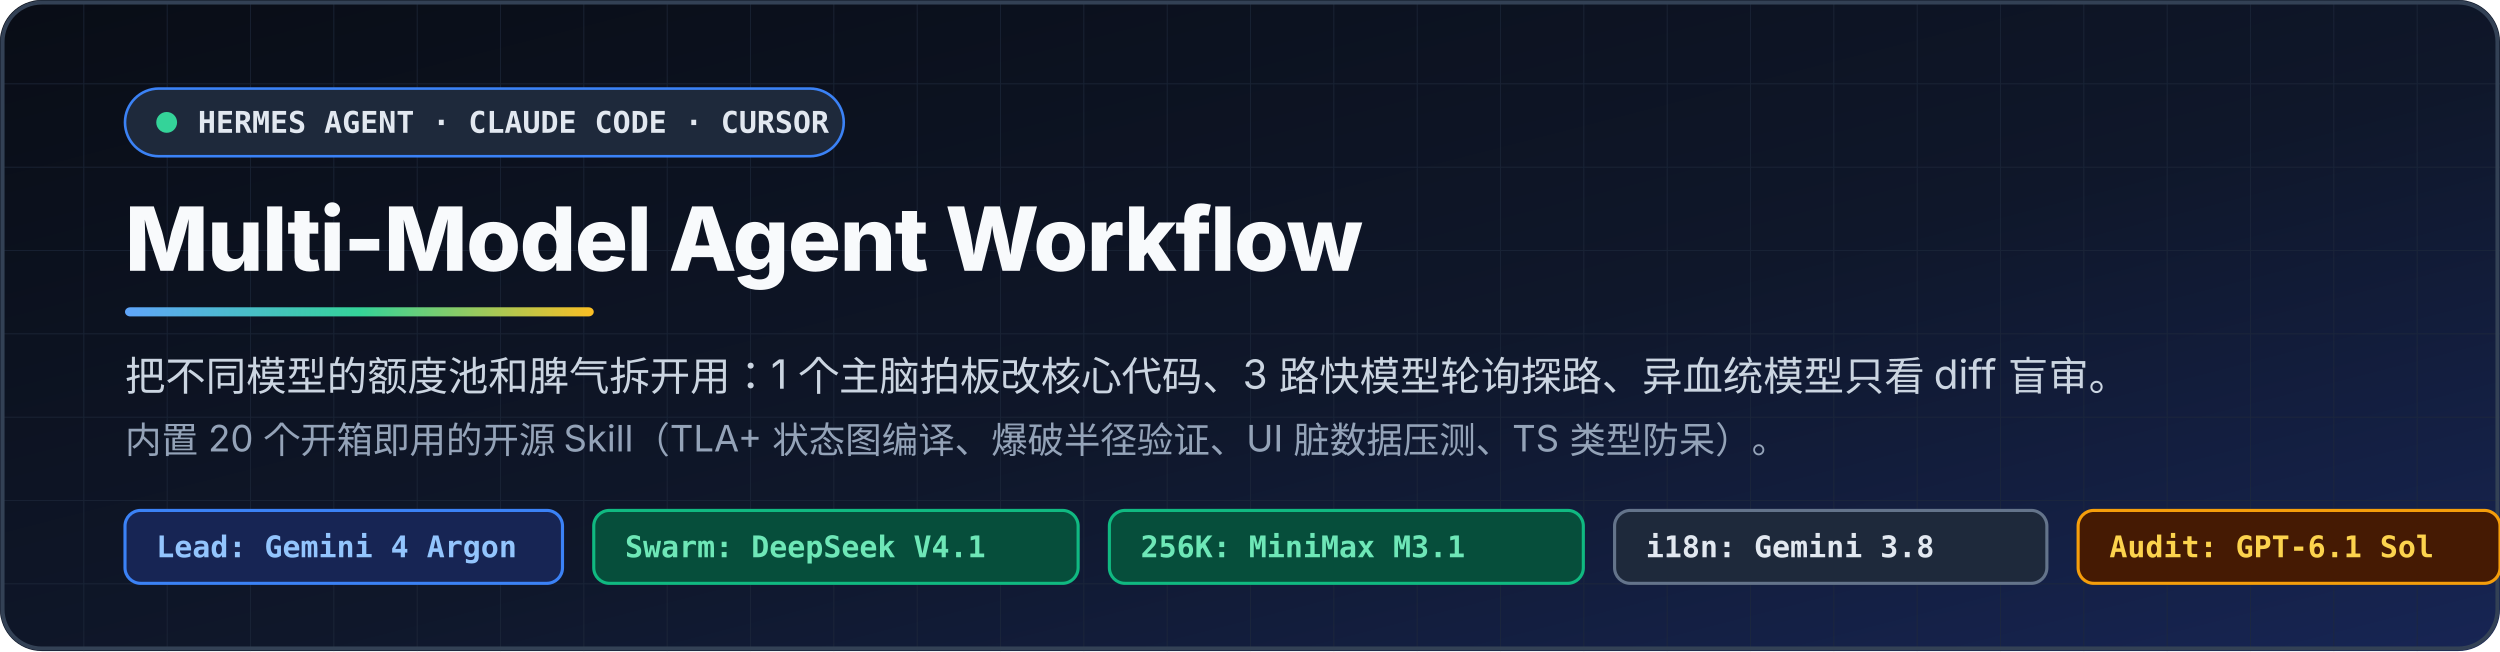
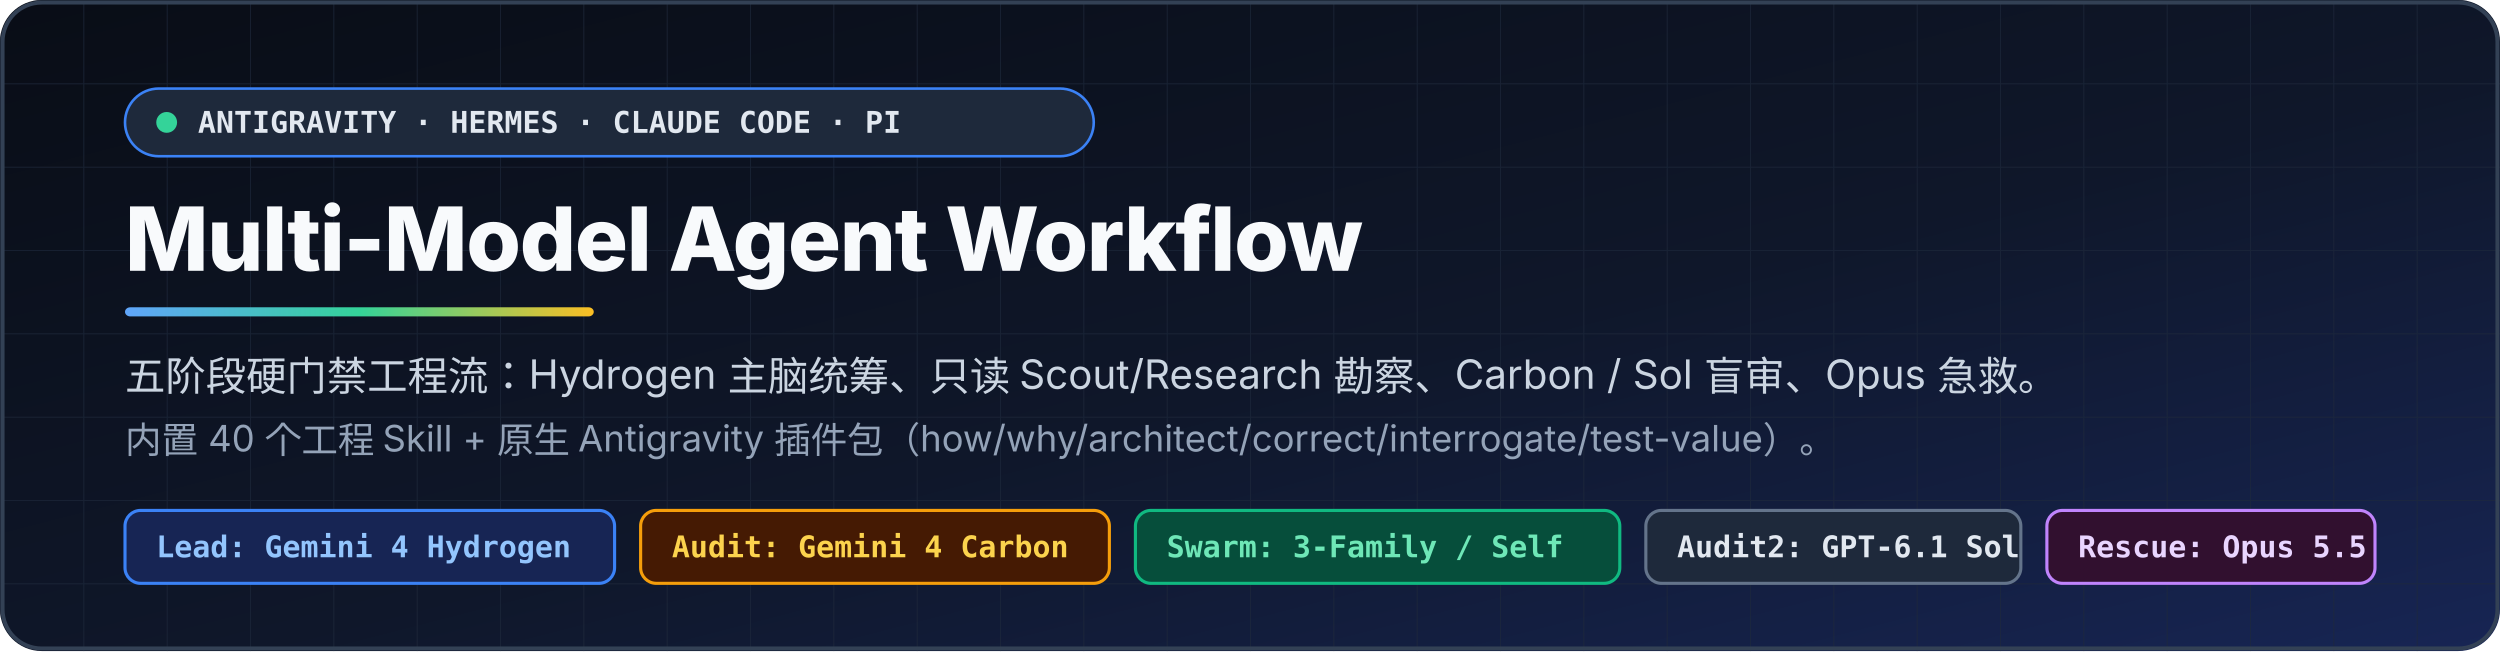
<svg xmlns="http://www.w3.org/2000/svg" viewBox="0 0 960 250" role="img" aria-labelledby="hero-title hero-desc">
  <defs>
    <linearGradient id="bgGrad" x1="0%" y1="0%" x2="100%" y2="100%">
      <stop offset="0%" stop-color="#090d16" />
      <stop offset="55%" stop-color="#0f172a" />
      <stop offset="100%" stop-color="#172554" />
    </linearGradient>
    <linearGradient id="accentGrad" x1="0%" y1="0%" x2="100%" y2="0%">
      <stop offset="0%" stop-color="#60a5fa" />
      <stop offset="50%" stop-color="#34d399" />
      <stop offset="100%" stop-color="#fbbf24" />
    </linearGradient>
    <pattern id="grid" width="32" height="32" patternUnits="userSpaceOnUse">
      <path d="M 32 0 L 0 0 0 32" fill="none" stroke="#1e293b" stroke-width="0.75" />
    </pattern>
  </defs>
  <rect width="960" height="250" rx="16" fill="url(#bgGrad)" />
  <rect width="960" height="250" rx="16" fill="url(#grid)" opacity="0.65" />
  <rect x="1" y="1" width="958" height="248" rx="15" fill="none" stroke="#334155" stroke-width="1.5" />
-   <rect x="48" y="34" width="276" height="26" rx="13" fill="#1e293b" stroke="#3b82f6" stroke-width="1" />
+   <rect x="48" y="34" width="372" height="26" rx="13" fill="#1e293b" stroke="#3b82f6" stroke-width="1" />
  <circle cx="64" cy="47" r="4" fill="#34d399" />
-   <text x="76" y="51" font-family="SFMono-Regular, Consolas, Menlo, monospace" font-size="11.5" font-weight="600" fill="#e2e8f0">HERMES AGENT · CLAUDE CODE · CURSOR</text>
+   <text x="76" y="51" font-family="SFMono-Regular, Consolas, Menlo, monospace" font-size="11.5" font-weight="600" fill="#e2e8f0">ANTIGRAVITY · HERMES · CLAUDE CODE · PI</text>
  <text x="48" y="104" font-family="-apple-system, BlinkMacSystemFont, 'Segoe UI', Inter, Roboto, sans-serif" font-size="34" font-weight="800" fill="#f8fafc" letter-spacing="-0.5">Multi-Model Agent Workflow</text>
  <rect x="48" y="118" width="180" height="3.5" rx="2" fill="url(#accentGrad)" />
-   <text x="48" y="150" font-family="-apple-system, BlinkMacSystemFont, 'Segoe UI', Inter, Roboto, sans-serif" font-size="15.5" font-weight="400" fill="#cbd5e1">把不同模型的额度池和脾气拆开用：1 个主脑拍板改核心代码、3 路快模型轮询探路、异血统模型只看 diff 盲审。</text>
-   <text x="48" y="174" font-family="-apple-system, BlinkMacSystemFont, 'Segoe UI', Inter, Roboto, sans-serif" font-size="14" font-weight="400" fill="#94a3b8">内置 20 个开箱即用的开源 Skill（TLA+ 状态图编译、爆破半径验证、UI 脏数据压测、TS 类型防呆）。</text>
+   <text x="48" y="150" font-family="-apple-system, BlinkMacSystemFont, 'Segoe UI', Inter, Roboto, sans-serif" font-size="15.5" font-weight="400" fill="#cbd5e1">五阶段硬门禁工程流：Hydrogen 主脑统筹、只读 Scout/Research 勘察、Carbon / Sol 盲审、Opus 急救。</text>
+   <text x="48" y="174" font-family="-apple-system, BlinkMacSystemFont, 'Segoe UI', Inter, Roboto, sans-serif" font-size="14" font-weight="400" fill="#94a3b8">内置 40 个工程 Skill + 原生 Antigravity 插件包（how/why/architect/correct/interrogate/test-value）。</text>
  <g transform="translate(48, 196)">
-     <rect x="0" y="0" width="168" height="28" rx="6" fill="#172554" stroke="#3b82f6" stroke-width="1.2" />
-     <text x="12" y="18" font-family="SFMono-Regular, Consolas, monospace" font-size="11.5" font-weight="600" fill="#93c5fd">Lead: Gemini 4 Argon</text>
-     <rect x="180" y="0" width="186" height="28" rx="6" fill="#064e3b" stroke="#10b981" stroke-width="1.2" />
-     <text x="192" y="18" font-family="SFMono-Regular, Consolas, monospace" font-size="11.5" font-weight="600" fill="#6ee7b7">Swarm: DeepSeek V4.1</text>
-     <rect x="378" y="0" width="182" height="28" rx="6" fill="#064e3b" stroke="#10b981" stroke-width="1.2" />
-     <text x="390" y="18" font-family="SFMono-Regular, Consolas, monospace" font-size="11.5" font-weight="600" fill="#6ee7b7">256K: MiniMax M3.1</text>
-     <rect x="572" y="0" width="166" height="28" rx="6" fill="#1e293b" stroke="#64748b" stroke-width="1.2" />
-     <text x="584" y="18" font-family="SFMono-Regular, Consolas, monospace" font-size="11.5" font-weight="600" fill="#e2e8f0">i18n: Gemini 3.8</text>
-     <rect x="750" y="0" width="162" height="28" rx="6" fill="#451a03" stroke="#f59e0b" stroke-width="1.2" />
-     <text x="762" y="18" font-family="SFMono-Regular, Consolas, monospace" font-size="11.5" font-weight="600" fill="#fcd34d">Audit: GPT-6.1 Sol</text>
+     <rect x="0" y="0" width="188" height="28" rx="6" fill="#172554" stroke="#3b82f6" stroke-width="1.2" />
+     <text x="12" y="18" font-family="SFMono-Regular, Consolas, monospace" font-size="11.5" font-weight="600" fill="#93c5fd">Lead: Gemini 4 Hydrogen</text>
+     <rect x="198" y="0" width="180" height="28" rx="6" fill="#451a03" stroke="#f59e0b" stroke-width="1.2" />
+     <text x="210" y="18" font-family="SFMono-Regular, Consolas, monospace" font-size="11.5" font-weight="600" fill="#fcd34d">Audit: Gemini 4 Carbon</text>
+     <rect x="388" y="0" width="186" height="28" rx="6" fill="#064e3b" stroke="#10b981" stroke-width="1.2" />
+     <text x="400" y="18" font-family="SFMono-Regular, Consolas, monospace" font-size="11.5" font-weight="600" fill="#6ee7b7">Swarm: 3-Family / Self</text>
+     <rect x="584" y="0" width="144" height="28" rx="6" fill="#1e293b" stroke="#64748b" stroke-width="1.2" />
+     <text x="596" y="18" font-family="SFMono-Regular, Consolas, monospace" font-size="11.5" font-weight="600" fill="#e2e8f0">Audit2: GPT-6.1 Sol</text>
+     <rect x="738" y="0" width="126" height="28" rx="6" fill="#31102f" stroke="#c084fc" stroke-width="1.2" />
+     <text x="750" y="18" font-family="SFMono-Regular, Consolas, monospace" font-size="11.5" font-weight="600" fill="#e9d5ff">Rescue: Opus 5.5</text>
  </g>
</svg>
